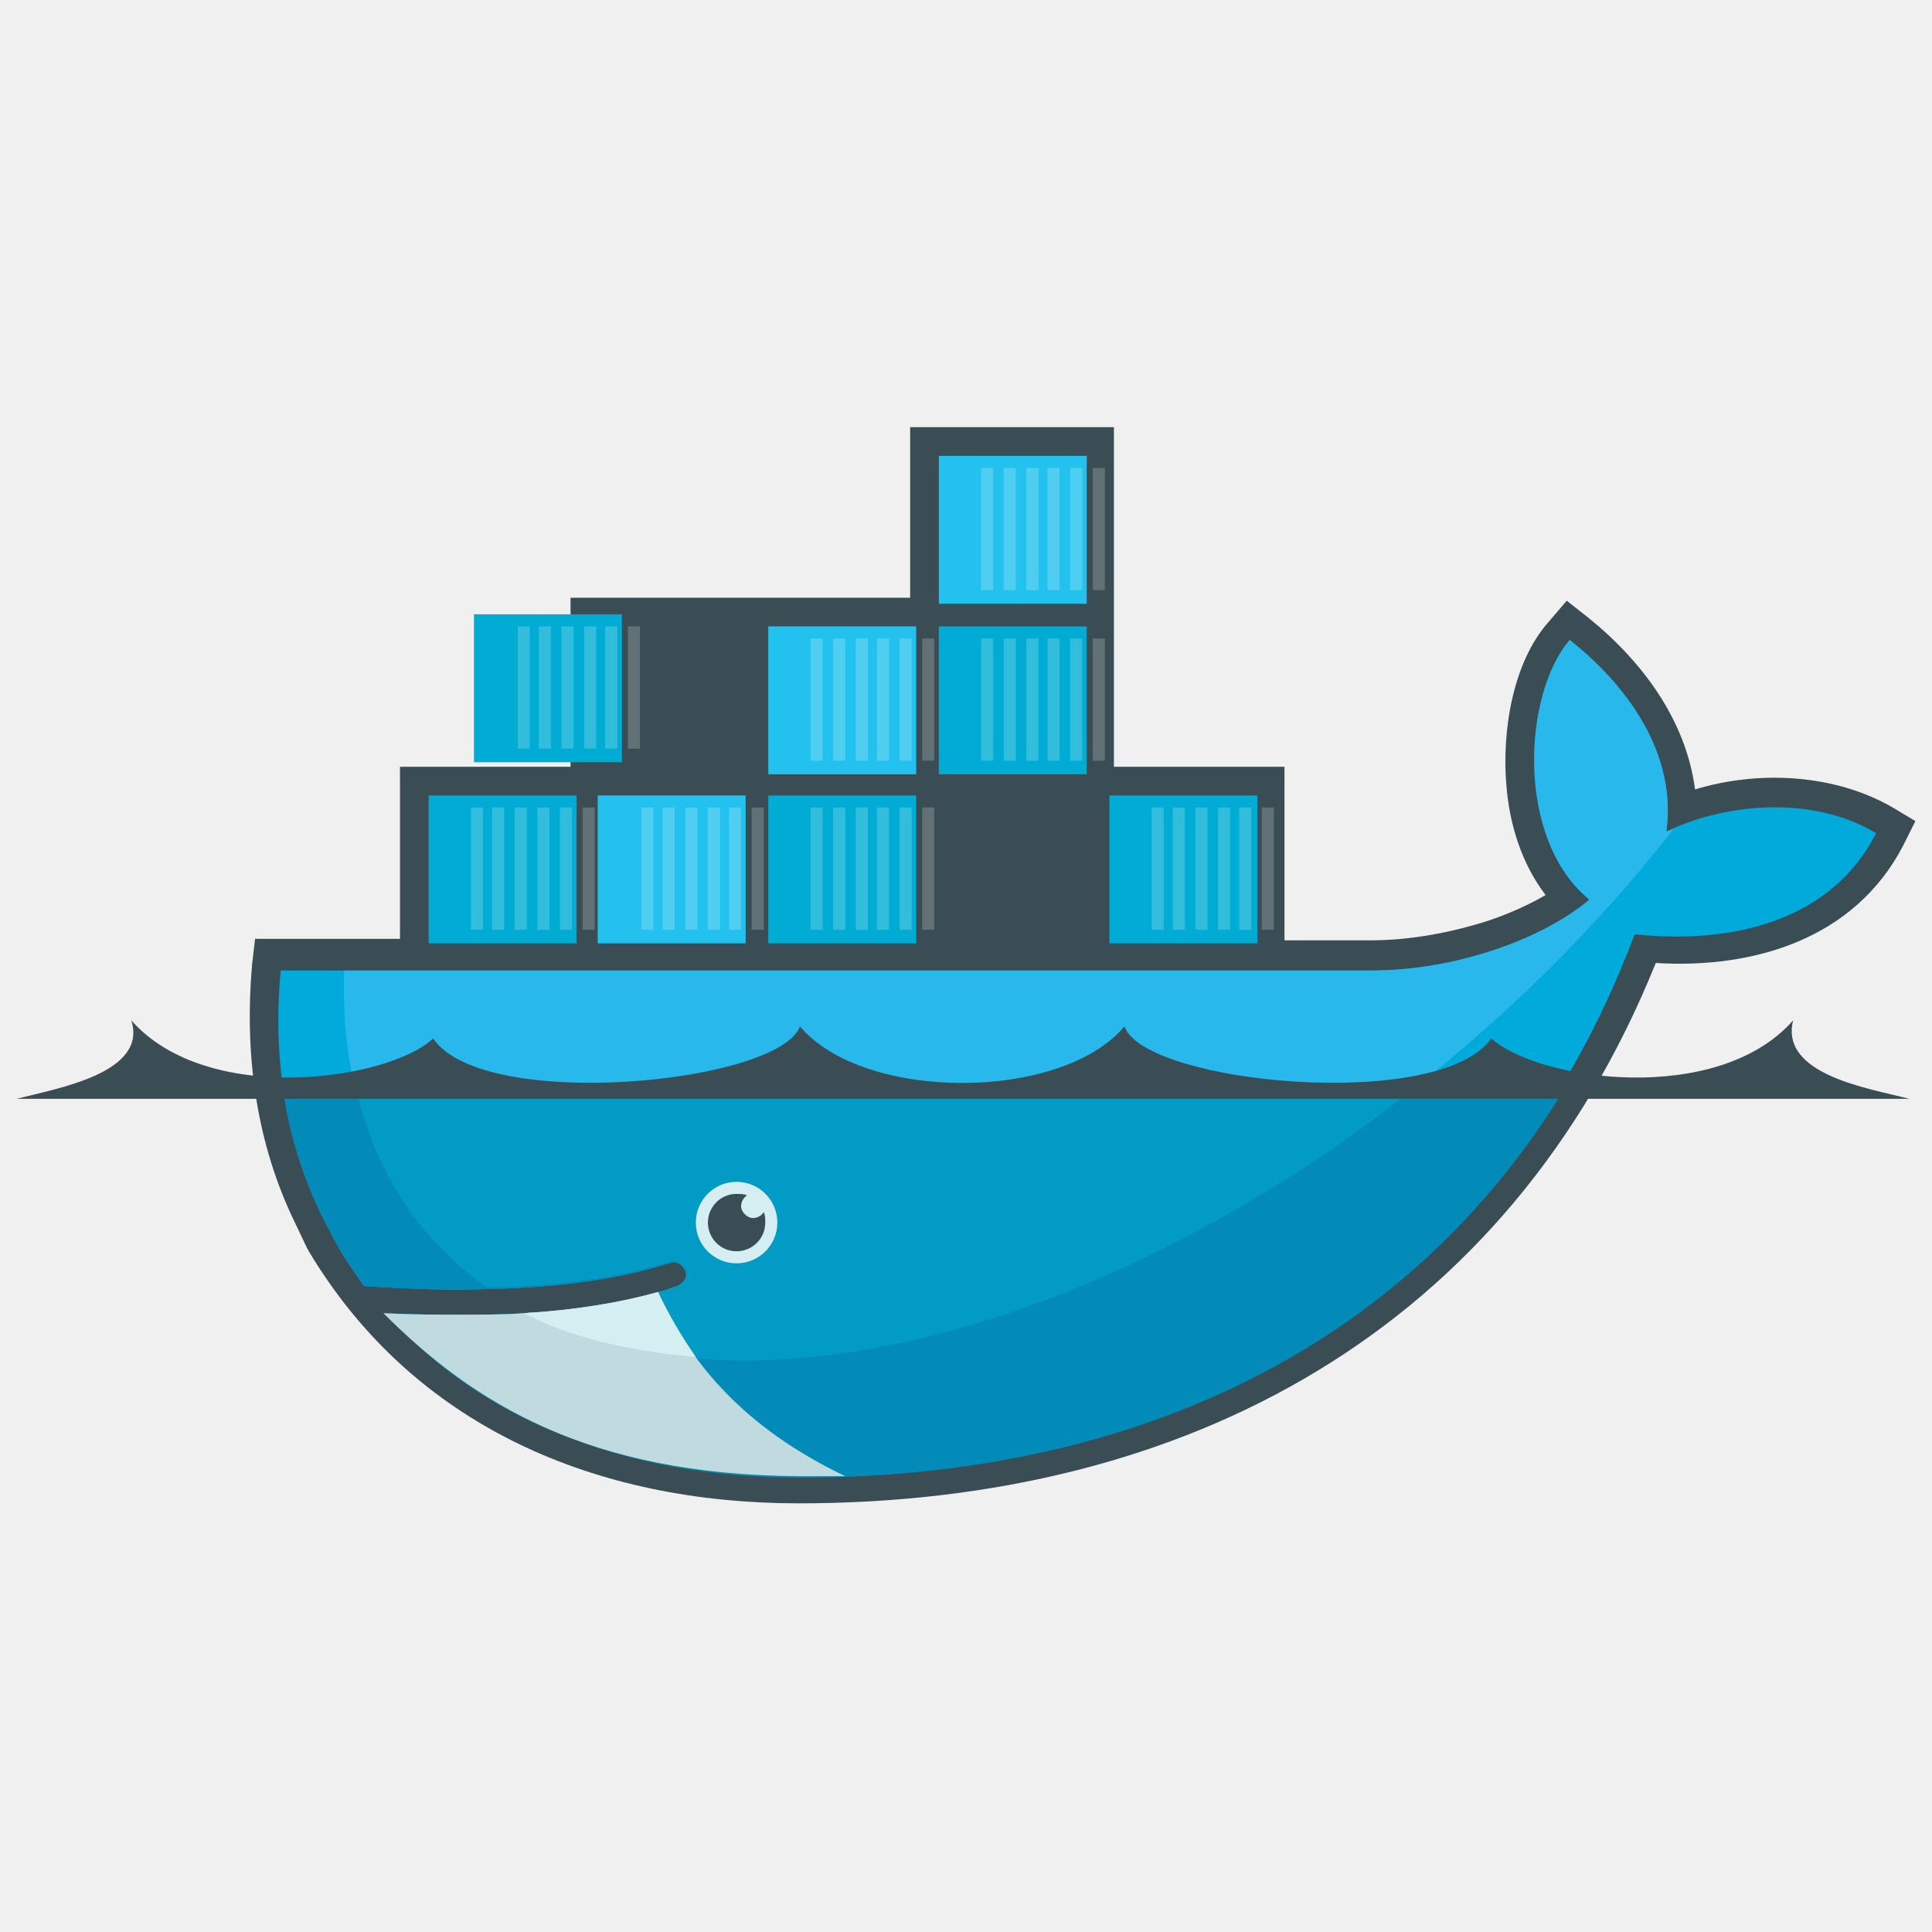
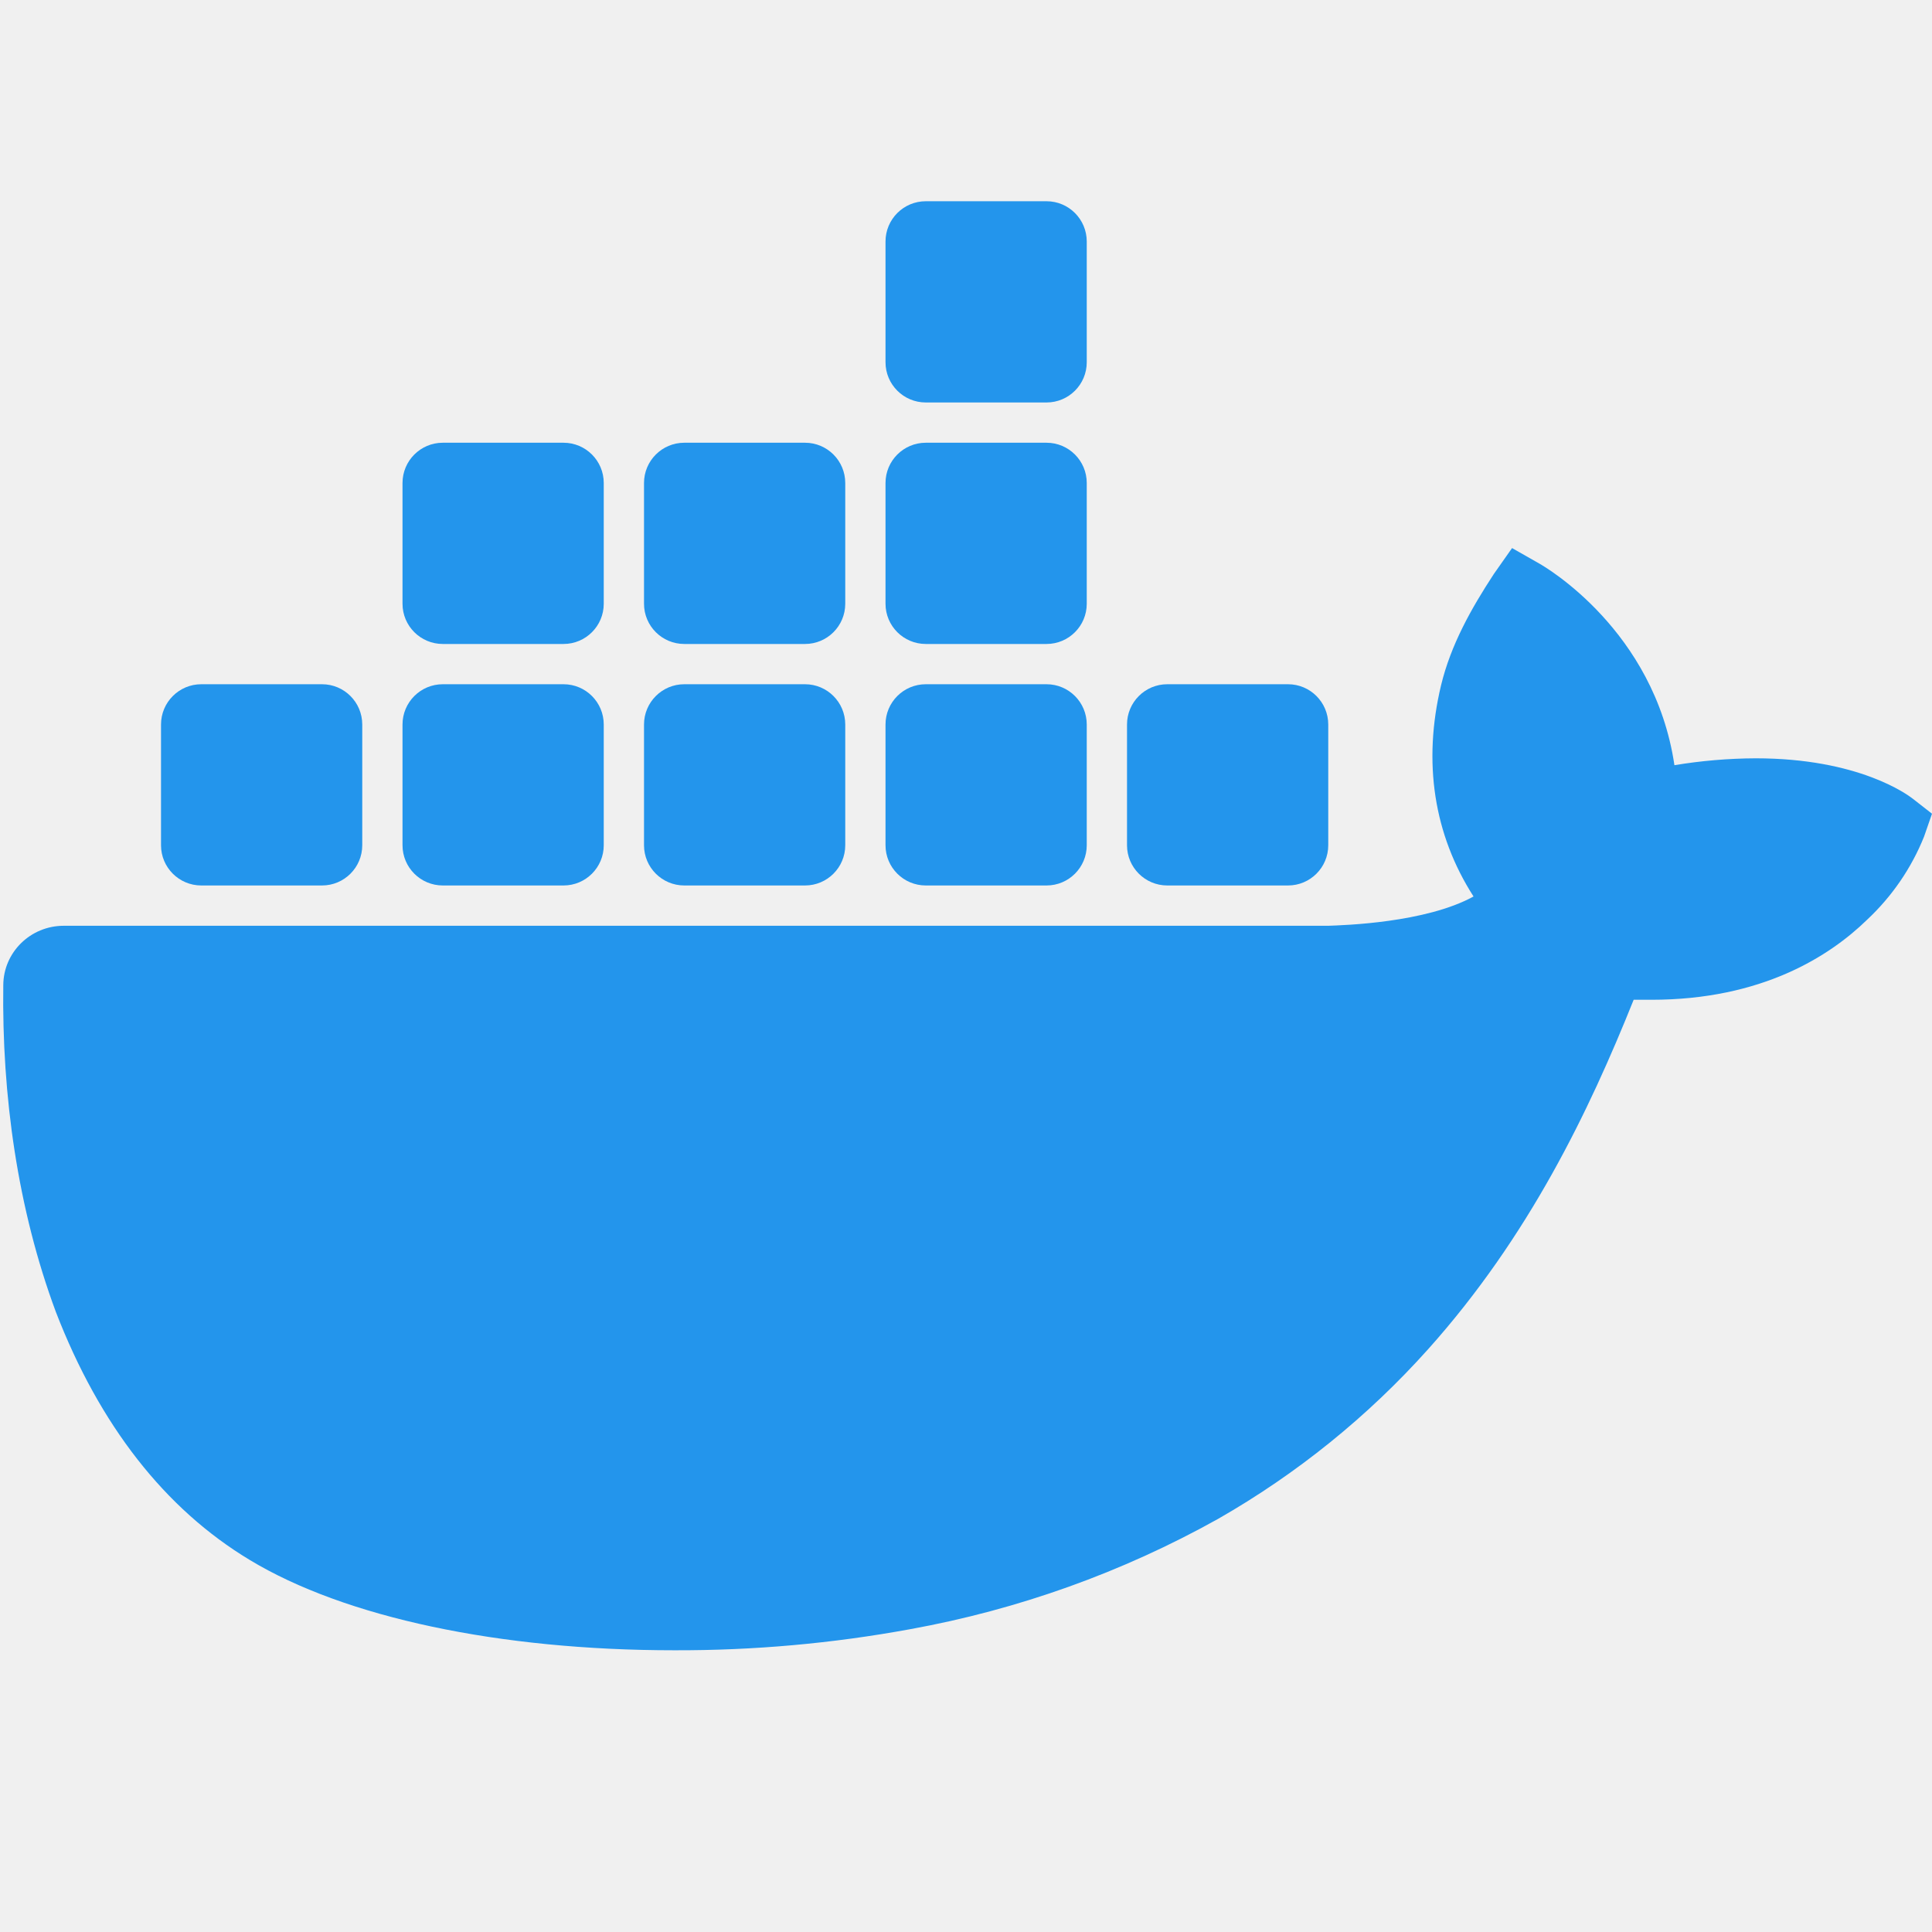
- <svg xmlns="http://www.w3.org/2000/svg" viewBox="0 0 128 128" aria-label="Docker logo" role="img">
-   <g>
-     <path fill="#3A4D54" d="M73.8 50.8h11.3v11.5h5.7c2.6 0 5.3-.5 7.8-1.3 1.2-.4 2.6-1 3.8-1.7-1.6-2.1-2.4-4.7-2.6-7.3-.3-3.5.4-8.1 2.8-10.8l1.2-1.4 1.4 1.1c3.6 2.9 6.5 6.8 7.1 11.4 4.3-1.3 9.3-1 13.1 1.2l1.5.9-.8 1.6c-3.2 6.2-9.9 8.2-16.4 7.8-9.8 24.3-31 35.8-56.8 35.8-13.3 0-25.5-5-32.5-16.8l-.1-.2-1-2.1c-2.4-5.2-3.1-10.9-2.6-16.6l.2-1.7h9.6V50.8h11.3V39.6h22.5V28.3h13.5v22.5z" />
-     <path fill="#00AADA" d="M110.4 55.1c.8-5.9-3.6-10.5-6.4-12.7-3.1 3.6-3.6 13.2 1.3 17.2-2.8 2.4-8.5 4.7-14.5 4.7H18.6c-.6 6.2.5 11.9 3 16.8l.8 1.5c.5.9 1.1 1.7 1.7 2.6 3 .2 5.7.3 8.2.2 4.9-.1 8.9-.7 12-1.7.5-.2.9.1 1.1.5.2.5-.1.9-.5 1.1-.4.1-.8.3-1.3.4-2.4.7-5 1.1-8.3 1.3h-.6c-1.3.1-2.7.1-4.2.1-1.6 0-3.1 0-4.9-.1 6 6.8 15.4 10.8 27.2 10.8 25 0 46.2-11.1 55.5-35.9 6.7.7 13.1-1 16-6.7-4.5-2.7-10.5-1.8-13.9-.1z" />
-     <path fill="#28B8EB" d="M110.4 55.1c.8-5.9-3.6-10.5-6.4-12.7-3.1 3.6-3.6 13.2 1.3 17.2-2.8 2.4-8.5 4.7-14.5 4.7h-68c-.3 9.5 3.2 16.7 9.5 21 4.9-.1 8.9-.7 12-1.7.5-.2.9.1 1.1.5.2.5-.1.9-.5 1.1-.4.1-.8.3-1.3.4-2.4.7-5.2 1.2-8.5 1.4l-.1-.1c8.5 4.4 20.8 4.3 35-1.1 15.8-6.1 30.6-17.7 40.9-30.9-.2.1-.4.1-.5.2z" />
-     <path fill="#028BB8" d="M18.7 71.8c.4 3.3 1.4 6.4 2.9 9.3l.8 1.5c.5.9 1.1 1.7 1.7 2.6 3 .2 5.7.3 8.2.2 4.9-.1 8.9-.7 12-1.7.5-.2.9.1 1.1.5.2.5-.1.9-.5 1.1-.4.1-.8.3-1.3.4-2.4.7-5.2 1.2-8.5 1.4h-.4c-1.3.1-2.7.1-4.1.1-1.6 0-3.2 0-4.9-.1 6 6.8 15.5 10.8 27.3 10.8 21.4 0 40-8.1 50.8-26H18.7v-.1z" />
-     <path fill="#019BC6" d="M23.5 71.8c1.3 5.8 4.3 10.4 8.8 13.5 4.9-.1 8.9-.7 12-1.7.5-.2.9.1 1.1.5.2.5-.1.9-.5 1.1-.4.1-.8.3-1.3.4-2.4.7-5.2 1.2-8.6 1.4 8.5 4.4 20.8 4.3 34.9-1.1 8.5-3.3 16.8-8.2 24.2-14.1H23.5z" />
-     <g>
-       <rect x="28.4" y="52.7" width="9.8" height="9.8" fill="#00ACD3" />
-       <rect x="31.2" y="53.5" width="0.8" height="8.1" fill="#fff" opacity="0.2" />
-       <rect x="32.6" y="53.5" width="0.8" height="8.1" fill="#fff" opacity="0.2" />
-       <rect x="34.1" y="53.5" width="0.8" height="8.1" fill="#fff" opacity="0.2" />
-       <rect x="35.6" y="53.5" width="0.8" height="8.1" fill="#fff" opacity="0.2" />
-       <rect x="37.1" y="53.5" width="0.8" height="8.1" fill="#fff" opacity="0.2" />
-       <rect x="38.6" y="53.5" width="0.8" height="8.1" fill="#fff" opacity="0.2" />
-     </g>
-     <g>
-       <rect x="31.4" y="40.7" width="9.8" height="9.8" fill="#00ACD3" />
-       <rect x="34.3" y="41.5" width="0.8" height="8.1" fill="#fff" opacity="0.2" />
-       <rect x="35.7" y="41.5" width="0.8" height="8.1" fill="#fff" opacity="0.2" />
-       <rect x="37.2" y="41.5" width="0.8" height="8.1" fill="#fff" opacity="0.2" />
-       <rect x="38.7" y="41.5" width="0.8" height="8.1" fill="#fff" opacity="0.2" />
-       <rect x="40.1" y="41.5" width="0.8" height="8.1" fill="#fff" opacity="0.2" />
-       <rect x="41.6" y="41.5" width="0.8" height="8.1" fill="#fff" opacity="0.2" />
-     </g>
-     <g>
-       <rect x="39.6" y="52.7" width="9.8" height="9.8" fill="#23C2EE" />
-       <rect x="42.5" y="53.5" width="0.8" height="8.1" fill="#fff" opacity="0.2" />
-       <rect x="43.9" y="53.5" width="0.8" height="8.1" fill="#fff" opacity="0.2" />
-       <rect x="45.4" y="53.5" width="0.8" height="8.1" fill="#fff" opacity="0.2" />
-       <rect x="46.9" y="53.5" width="0.8" height="8.1" fill="#fff" opacity="0.2" />
-       <rect x="48.3" y="53.5" width="0.8" height="8.1" fill="#fff" opacity="0.2" />
-       <rect x="49.8" y="53.5" width="0.8" height="8.1" fill="#fff" opacity="0.2" />
-     </g>
-     <g>
-       <rect x="50.9" y="52.7" width="9.8" height="9.8" fill="#00ACD3" />
-       <rect x="53.7" y="53.5" width="0.8" height="8.1" fill="#fff" opacity="0.2" />
-       <rect x="55.2" y="53.5" width="0.8" height="8.1" fill="#fff" opacity="0.2" />
-       <rect x="56.7" y="53.5" width="0.8" height="8.1" fill="#fff" opacity="0.2" />
-       <rect x="58.1" y="53.5" width="0.8" height="8.1" fill="#fff" opacity="0.2" />
-       <rect x="59.6" y="53.5" width="0.8" height="8.1" fill="#fff" opacity="0.2" />
-       <rect x="61.1" y="53.5" width="0.8" height="8.1" fill="#fff" opacity="0.2" />
-     </g>
-     <g>
-       <rect x="50.9" y="41.5" width="9.8" height="9.8" fill="#23C2EE" />
-       <rect x="53.7" y="42.3" width="0.8" height="8.1" fill="#fff" opacity="0.2" />
-       <rect x="55.2" y="42.3" width="0.8" height="8.1" fill="#fff" opacity="0.2" />
-       <rect x="56.7" y="42.3" width="0.8" height="8.1" fill="#fff" opacity="0.2" />
-       <rect x="58.1" y="42.3" width="0.8" height="8.1" fill="#fff" opacity="0.2" />
-       <rect x="59.6" y="42.3" width="0.8" height="8.1" fill="#fff" opacity="0.2" />
-       <rect x="61.1" y="42.3" width="0.8" height="8.1" fill="#fff" opacity="0.2" />
-     </g>
-     <g>
-       <rect x="62.2" y="41.5" width="9.8" height="9.8" fill="#00ACD3" />
-       <rect x="65" y="42.3" width="0.8" height="8.1" fill="#fff" opacity="0.2" />
-       <rect x="66.5" y="42.3" width="0.8" height="8.1" fill="#fff" opacity="0.2" />
-       <rect x="68" y="42.3" width="0.8" height="8.1" fill="#fff" opacity="0.2" />
-       <rect x="69.4" y="42.3" width="0.8" height="8.1" fill="#fff" opacity="0.2" />
-       <rect x="70.9" y="42.3" width="0.8" height="8.1" fill="#fff" opacity="0.2" />
-       <rect x="72.4" y="42.3" width="0.8" height="8.1" fill="#fff" opacity="0.2" />
-     </g>
-     <g>
-       <rect x="62.2" y="30.2" width="9.8" height="9.8" fill="#23C2EE" />
-       <rect x="65" y="31" width="0.8" height="8.1" fill="#fff" opacity="0.2" />
-       <rect x="66.5" y="31" width="0.8" height="8.1" fill="#fff" opacity="0.2" />
-       <rect x="68" y="31" width="0.8" height="8.1" fill="#fff" opacity="0.2" />
-       <rect x="69.4" y="31" width="0.8" height="8.1" fill="#fff" opacity="0.2" />
-       <rect x="70.9" y="31" width="0.8" height="8.1" fill="#fff" opacity="0.2" />
-       <rect x="72.4" y="31" width="0.8" height="8.1" fill="#fff" opacity="0.2" />
-     </g>
-     <g>
-       <rect x="73.5" y="52.7" width="9.8" height="9.8" fill="#00ACD3" />
-       <rect x="76.3" y="53.5" width="0.8" height="8.1" fill="#fff" opacity="0.2" />
-       <rect x="77.7" y="53.5" width="0.8" height="8.1" fill="#fff" opacity="0.2" />
-       <rect x="79.2" y="53.5" width="0.8" height="8.1" fill="#fff" opacity="0.2" />
-       <rect x="80.7" y="53.5" width="0.8" height="8.1" fill="#fff" opacity="0.2" />
-       <rect x="82.1" y="53.5" width="0.8" height="8.1" fill="#fff" opacity="0.2" />
-       <rect x="83.6" y="53.5" width="0.8" height="8.1" fill="#fff" opacity="0.2" />
-     </g>
-     <circle cx="48.8" cy="81" r="2.7" fill="#D4EEF1" />
-     <path fill="#3A4D54" d="M48.8 79.1c.2 0 .5 0 .7.1-.2.1-.4.4-.4.7 0 .4.4.8.8.8.3 0 .6-.2.7-.4.1.2.1.5.1.7 0 1.1-.9 1.9-1.9 1.9-1.1 0-1.9-.9-1.9-1.9 0-1 .8-1.9 1.9-1.9z" />
-     <path fill="#3A4D54" d="M1.1 72.8h125.4c-2.7-.7-8.6-1.6-7.7-5.2-5 5.7-16.9 4-20 1.2-3.4 4.9-23 3-24.3-.8-4.2 5-17.3 5-21.5 0-1.4 3.8-21 5.7-24.3.8-3 2.8-15 4.5-20-1.2 1.1 3.5-4.9 4.5-7.6 5.2z" />
-     <path fill="#BFDBE0" d="M56 97.8c-6.7-3.2-10.3-7.5-12.4-12.2-2.5.7-5.5 1.2-8.9 1.4-1.3.1-2.7.1-4.1.1-1.7 0-3.4 0-5.2-.1 6 6 13.6 10.7 27.5 10.8H56z" />
-     <path fill="#D4EEF1" d="M46.1 89.9c-.9-1.3-1.8-2.8-2.5-4.3-2.5.7-5.5 1.2-8.9 1.4 2.3 1.2 5.7 2.4 11.4 2.9z" />
+ <svg xmlns="http://www.w3.org/2000/svg" width="50" height="50" viewBox="0 0 50 50" fill="none">
+   <g clip-path="url(#clip0)">
+     <path d="M49.507 20.674C49.372 20.568 48.106 19.625 45.437 19.625C44.731 19.628 44.028 19.688 43.334 19.803C42.817 16.31 39.98 14.668 39.849 14.592L39.132 14.184L38.661 14.854C38.07 15.757 37.548 16.688 37.295 17.733C36.817 19.727 37.107 21.6 38.135 23.201C36.893 23.884 34.777 23.944 34.375 23.959H1.648C0.788 23.96 0.09 24.646 0.085 25.494C0.046 28.341 0.452 31.278 1.445 33.951C2.579 36.887 4.268 39.049 6.464 40.372C8.924 41.859 12.922 42.709 17.454 42.709C19.501 42.715 21.545 42.533 23.557 42.163C26.355 41.656 29.048 40.691 31.523 39.309C33.563 38.143 35.398 36.661 36.959 34.918C39.569 32.003 41.123 28.759 42.279 25.874C42.434 25.874 42.59 25.874 42.74 25.874C45.597 25.874 47.353 24.746 48.322 23.801C48.966 23.198 49.469 22.464 49.795 21.65L50 21.059L49.507 20.674Z" fill="#2395EC" />
+     <path d="M8.334 22.916H5.209C4.634 22.916 4.167 22.45 4.167 21.875V18.75C4.167 18.175 4.634 17.708 5.209 17.708H8.334C8.909 17.708 9.375 18.175 9.375 18.75V21.875C9.375 22.45 8.909 22.916 8.334 22.916Z" fill="#2395EC" />
+     <path d="M14.584 22.916H11.459C10.884 22.916 10.417 22.45 10.417 21.875V18.75C10.417 18.175 10.884 17.708 11.459 17.708H14.584C15.159 17.708 15.625 18.175 15.625 18.75V21.875C15.625 22.45 15.159 22.916 14.584 22.916Z" fill="#2395EC" />
+     <path d="M20.834 22.916H17.709C17.134 22.916 16.667 22.45 16.667 21.875V18.75C16.667 18.175 17.134 17.708 17.709 17.708H20.834C21.409 17.708 21.875 18.175 21.875 18.75V21.875C21.875 22.45 21.409 22.916 20.834 22.916Z" fill="#2395EC" />
+     <path d="M27.084 22.916H23.959C23.384 22.916 22.917 22.45 22.917 21.875V18.75C22.917 18.175 23.384 17.708 23.959 17.708H27.084C27.659 17.708 28.125 18.175 28.125 18.75V21.875C28.125 22.45 27.659 22.916 27.084 22.916Z" fill="#2395EC" />
+     <path d="M14.584 16.666H11.459C10.884 16.666 10.417 16.2 10.417 15.625V12.5C10.417 11.925 10.884 11.458 11.459 11.458H14.584C15.159 11.458 15.625 11.925 15.625 12.5V15.625C15.625 16.2 15.159 16.666 14.584 16.666Z" fill="#2395EC" />
+     <path d="M20.834 16.666H17.709C17.134 16.666 16.667 16.2 16.667 15.625V12.5C16.667 11.925 17.134 11.458 17.709 11.458H20.834C21.409 11.458 21.875 11.925 21.875 12.5V15.625C21.875 16.2 21.409 16.666 20.834 16.666Z" fill="#2395EC" />
+     <path d="M27.084 16.666H23.959C23.384 16.666 22.917 16.2 22.917 15.625V12.5C22.917 11.925 23.384 11.458 23.959 11.458H27.084C27.659 11.458 28.125 11.925 28.125 12.5V15.625C28.125 16.2 27.659 16.666 27.084 16.666Z" fill="#2395EC" />
+     <path d="M27.084 10.416H23.959C23.384 10.416 22.917 9.95 22.917 9.375V6.25C22.917 5.675 23.384 5.208 23.959 5.208H27.084C27.659 5.208 28.125 5.675 28.125 6.25V9.375C28.125 9.95 27.659 10.416 27.084 10.416Z" fill="#2395EC" />
+     <path d="M33.334 22.916H30.209C29.634 22.916 29.167 22.45 29.167 21.875V18.75C29.167 18.175 29.634 17.708 30.209 17.708H33.334C33.909 17.708 34.375 18.175 34.375 18.75V21.875C34.375 22.45 33.909 22.916 33.334 22.916Z" fill="#2395EC" />
  </g>
+   <defs>
+     <clipPath id="clip0">
+       <rect width="50" height="50" fill="white" />
+     </clipPath>
+   </defs>
</svg>
